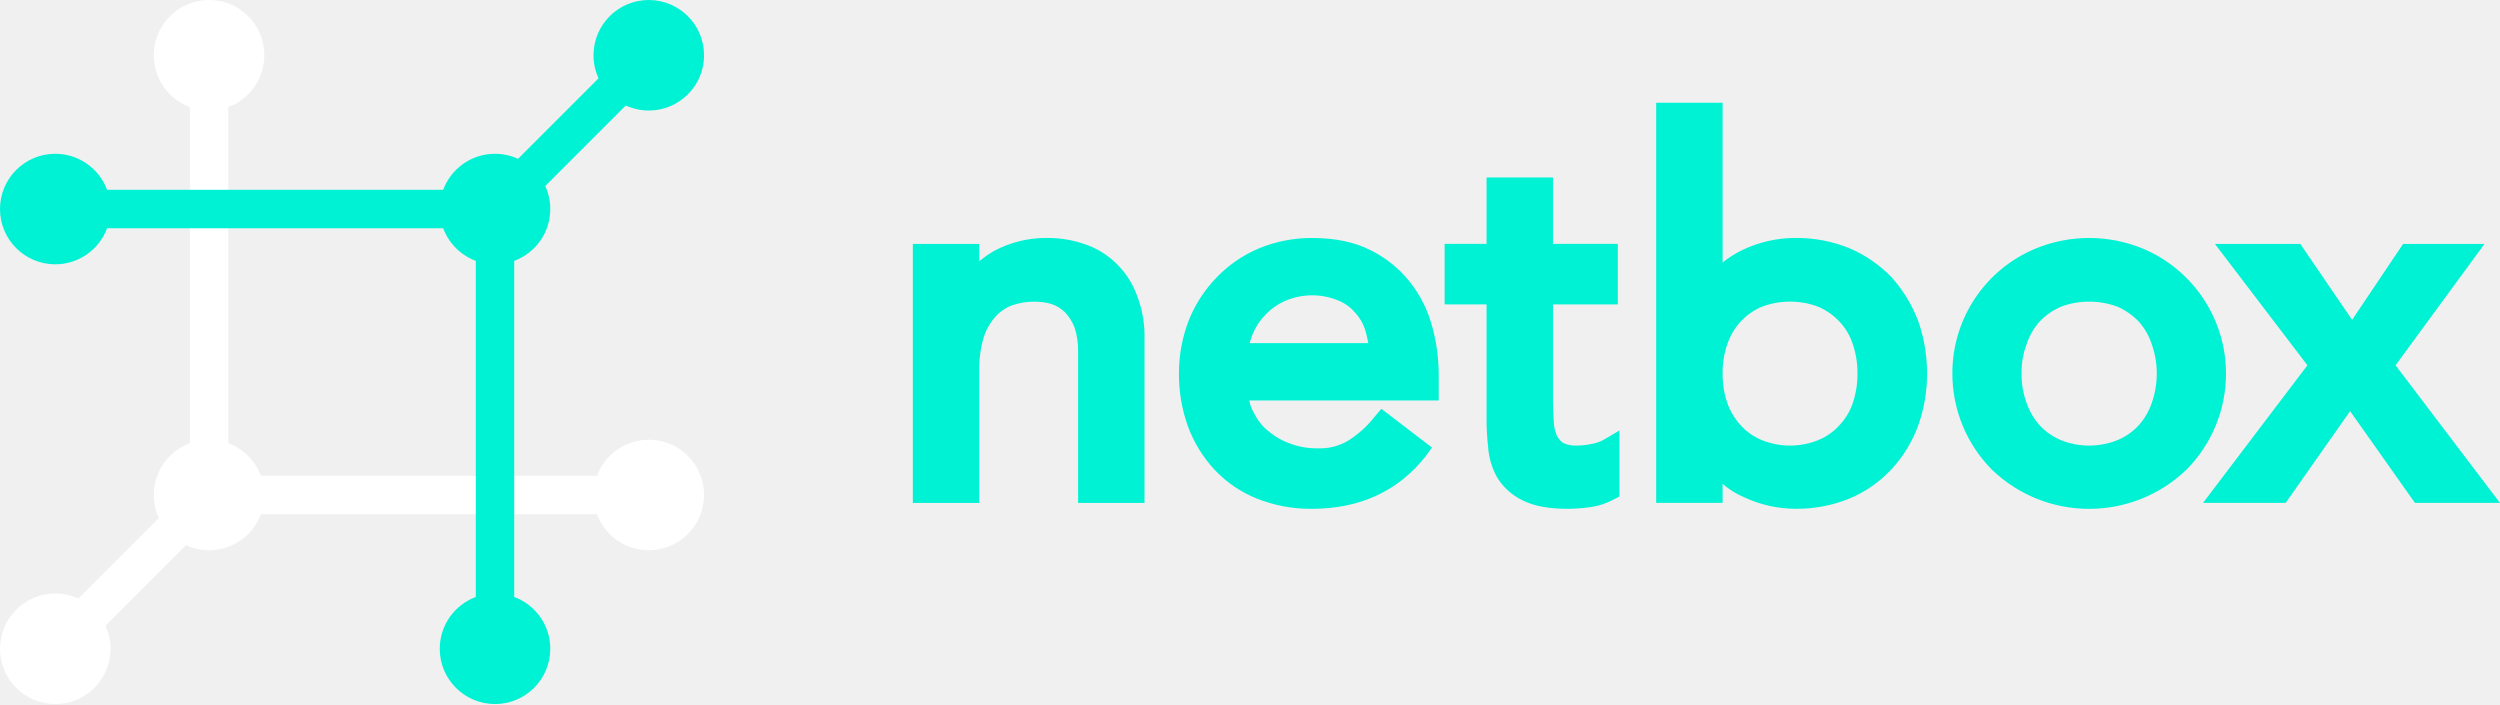
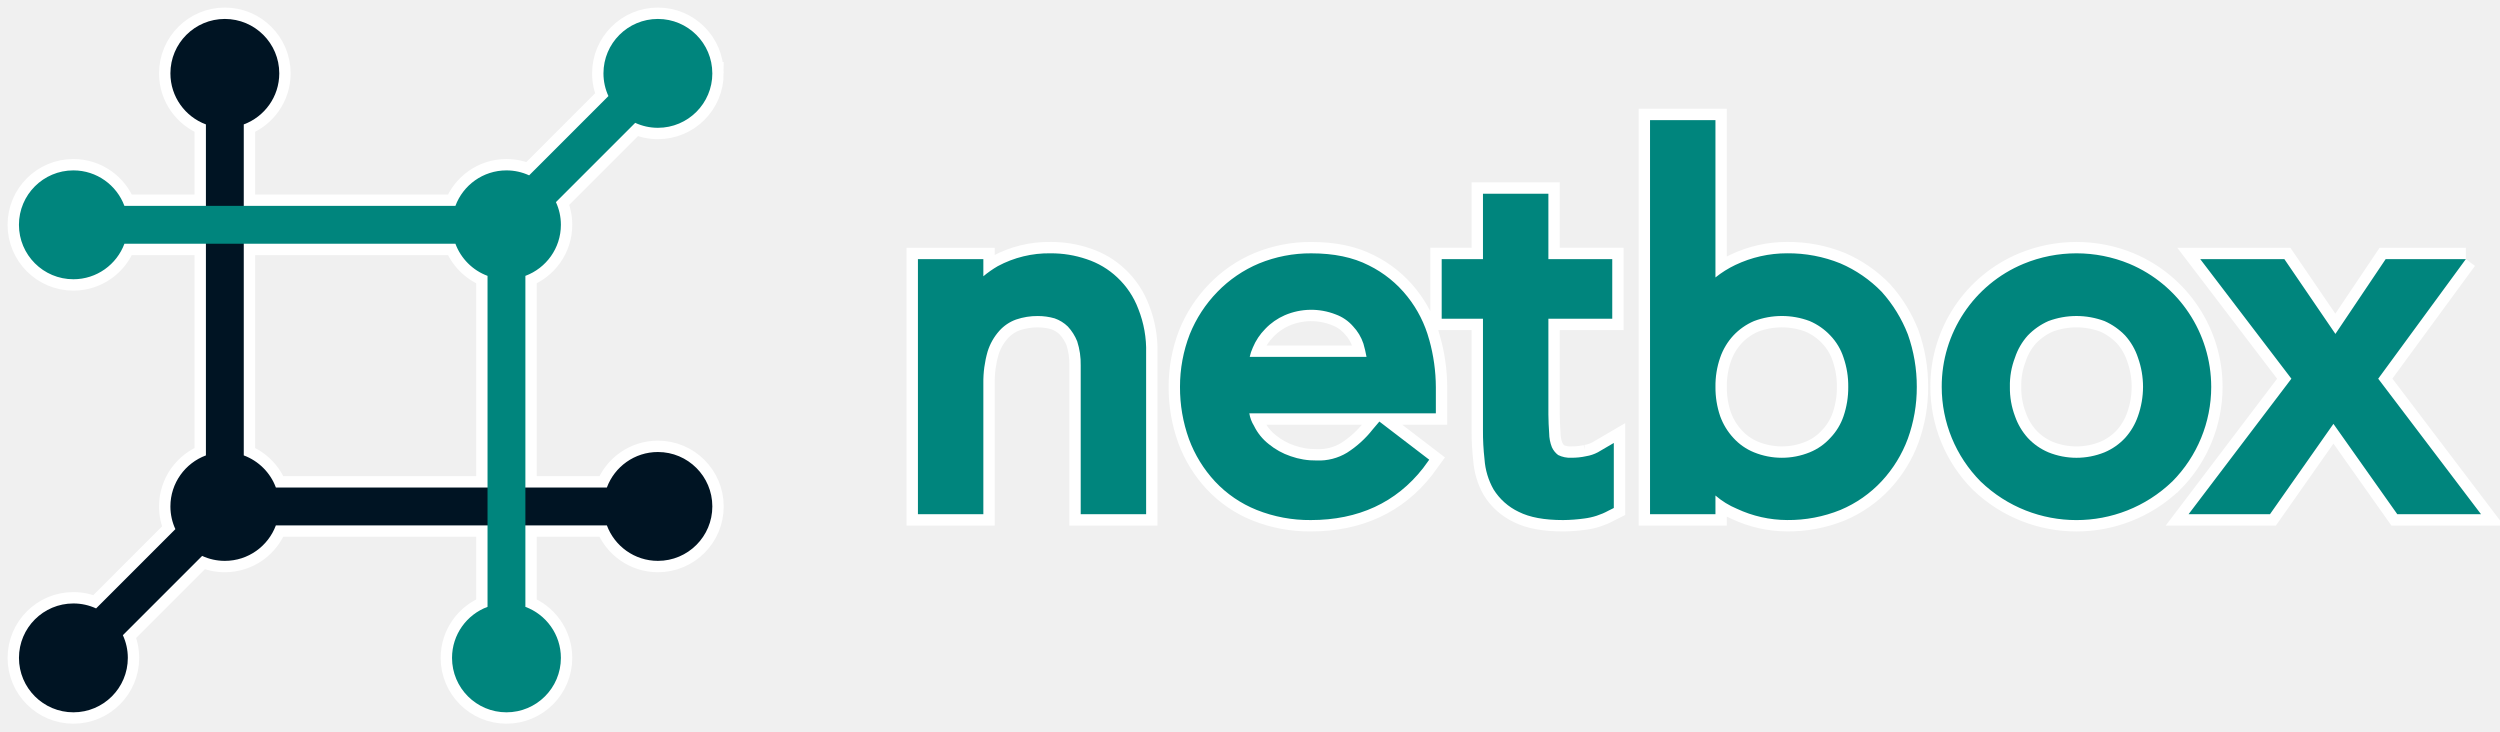
- <svg xmlns="http://www.w3.org/2000/svg" id="Layer_2" data-name="Layer 2" viewBox="0 0 1299.6 366">
+ <svg xmlns="http://www.w3.org/2000/svg" id="Layer_2" data-name="Layer 2" viewBox="-10 -10 1319.6 386">
  <defs>
    <style>
      .cls-1 {
-         fill: #00f2d4;
-       }
- 
-       .cls-1, .cls-2 {
-         stroke-width: 0px;
+         fill: #00857d;
      }

      .cls-2 {
-         fill: #fff;
+         fill: #001423;
+       }
+ 
+       .cls-outline {
+         stroke-width: 12px;
+         stroke: #fff;
      }
    </style>
  </defs>
  <g id="Layer_1-2" data-name="Layer 1">
    <g>
+       <path class="cls-outline" d="M337.27,228.59c-12.35,0-22.88,7.8-26.94,18.74h-174.71c-2.9-7.83-9.12-14.04-16.95-16.95V55.67c10.94-4.06,18.74-14.59,18.74-26.94,0-15.87-12.86-28.73-28.73-28.73s-28.73,12.86-28.73,28.73c0,12.35,7.8,22.88,18.74,26.94v174.71c-10.94,4.06-18.74,14.59-18.74,26.94,0,4.28.94,8.33,2.62,11.98l-41.85,41.85c-3.65-1.68-7.7-2.62-11.98-2.62-15.87,0-28.73,12.86-28.73,28.73s12.86,28.73,28.73,28.73,28.73-12.86,28.73-28.73c0-4.28-.94-8.33-2.62-11.98l41.85-41.85c3.65,1.68,7.7,2.62,11.98,2.62,12.35,0,22.88-7.8,26.94-18.74h174.71c4.06,10.94,14.59,18.74,26.94,18.74,15.87,0,28.73-12.86,28.73-28.73s-12.86-28.73-28.73-28.73Z" />
+       <path class="cls-outline" d="M366,28.73c0,15.87-12.86,28.73-28.73,28.73-4.28,0-8.33-.94-11.98-2.62l-41.85,41.85c1.68,3.65,2.62,7.7,2.62,11.98,0,12.35-7.8,22.88-18.74,26.94v174.71c10.94,4.06,18.74,14.59,18.74,26.94,0,15.87-12.86,28.73-28.73,28.73s-28.73-12.86-28.73-28.73c0-12.35,7.8-22.88,18.74-26.94v-174.71c-7.83-2.9-14.04-9.12-16.95-16.95H55.67c-4.06,10.94-14.59,18.74-26.94,18.74-15.87,0-28.73-12.86-28.73-28.73s12.86-28.73,28.73-28.73c12.35,0,22.88,7.8,26.94,18.74h174.71c4.06-10.94,14.59-18.74,26.94-18.74,4.28,0,8.33.94,11.98,2.62l41.85-41.85c-1.68-3.65-2.62-7.7-2.62-11.98,0-15.87,12.86-28.73,28.73-28.73s28.73,12.86,28.73,28.73ZM579.76,136.45c-4.63-4.38-10.18-7.68-16.24-9.66-6.09-2.07-12.48-3.11-18.91-3.08-9.75-.17-19.37,2.17-27.95,6.78-2.68,1.56-5.23,3.35-7.61,5.34v-9.04h-34.53v134.64h34.53v-69.06c-.08-5.7.68-11.38,2.26-16.86,1.26-4.03,3.36-7.74,6.17-10.89,2.41-2.69,5.44-4.74,8.84-5.96,3.71-1.26,7.6-1.89,11.51-1.85,2.99,0,5.97.41,8.84,1.23,2.62.91,5,2.38,6.99,4.32,2.11,2.28,3.78,4.93,4.93,7.81,1.32,4.12,1.95,8.42,1.85,12.74v78.52h34.53v-85.1c.22-7.94-1.18-15.84-4.11-23.23-2.37-6.33-6.16-12.03-11.1-16.65ZM744.41,169.34c2.28,8.16,3.46,16.6,3.49,25.08v13.77h-98.46c.38,2.33,1.22,4.57,2.47,6.58,1.83,3.77,4.51,7.08,7.81,9.66,3.42,2.8,7.32,4.96,11.51,6.37,4.42,1.57,9.08,2.33,13.77,2.26,5.63.24,11.21-1.19,16.03-4.11,5.19-3.31,9.78-7.48,13.57-12.33l3.49-4.11,26.31,20.14-3.29,4.52c-14.18,18.09-34.12,27.34-59.2,27.34-9.78.09-19.49-1.72-28.57-5.34-8.34-3.34-15.84-8.46-21.99-15.01-6.02-6.49-10.7-14.1-13.77-22.4-3.18-8.83-4.78-18.16-4.73-27.54-.02-9.49,1.72-18.9,5.14-27.75,3.36-8.35,8.32-15.96,14.59-22.4,6.24-6.44,13.72-11.54,21.99-15.01,8.74-3.58,18.1-5.4,27.54-5.34,11.92,0,21.99,2.06,30.42,6.37,7.92,3.9,14.87,9.52,20.35,16.44,5.36,6.74,9.28,14.5,11.51,22.82ZM711.31,178.39c-.43-2.36-.98-4.69-1.64-6.99-1.14-3.45-3.04-6.61-5.55-9.25-2.45-2.78-5.56-4.9-9.04-6.17-8.68-3.42-18.36-3.27-26.93.41-3.87,1.69-7.37,4.13-10.28,7.19-2.81,2.83-5.05,6.18-6.58,9.87-.73,1.58-1.28,3.23-1.64,4.93h61.66ZM827.24,230.8c-2.56.57-5.18.84-7.81.82-2.41.12-4.82-.37-6.99-1.44-1.42-1.08-2.55-2.49-3.29-4.11-.93-2.36-1.42-4.87-1.44-7.4-.21-3.29-.41-6.58-.41-9.87v-50.57h33.71v-31.45h-33.71v-34.53h-34.53v34.53h-21.79v31.45h21.79v58.79c-.04,5.15.24,10.3.82,15.42.38,5.56,1.99,10.97,4.73,15.83,3.21,5.18,7.85,9.32,13.36,11.92,5.76,2.88,13.36,4.32,23.43,4.32,3.71-.04,7.42-.31,11.1-.82,4.47-.56,8.79-1.95,12.74-4.11l2.88-1.44v-34.33l-8.43,4.93c-1.93,1.02-4.01,1.72-6.17,2.06ZM997.03,166.46c3.16,8.91,4.76,18.3,4.73,27.75.04,9.32-1.56,18.57-4.73,27.34-3.07,8.3-7.75,15.92-13.77,22.4-6.1,6.56-13.53,11.74-21.79,15.21-8.94,3.62-18.51,5.44-28.16,5.34-9.17-.04-18.22-2.07-26.52-5.96-4.12-1.71-7.93-4.07-11.31-6.99v9.87h-34.53V53.41h34.53v83.04c3.23-2.59,6.75-4.8,10.48-6.58,8.54-4.07,17.88-6.18,27.34-6.17,9.65-.09,19.22,1.72,28.16,5.34,8.18,3.52,15.58,8.62,21.79,15.01,5.91,6.58,10.57,14.17,13.77,22.4ZM963.11,178.8c-1.41-4.39-3.8-8.39-6.99-11.72-3.07-3.26-6.78-5.85-10.89-7.61-9.47-3.57-19.92-3.57-29.39,0-4.12,1.76-7.83,4.35-10.89,7.61-3.12,3.37-5.5,7.37-6.99,11.72-1.71,4.96-2.55,10.17-2.47,15.42-.05,5.24.78,10.45,2.47,15.42,1.54,4.27,3.91,8.18,6.99,11.51,3.01,3.32,6.74,5.92,10.89,7.61,9.42,3.83,19.97,3.83,29.39,0,4.16-1.68,7.88-4.28,10.89-7.61,3.15-3.28,5.54-7.21,6.99-11.51,1.68-4.96,2.52-10.18,2.47-15.42.07-5.24-.77-10.46-2.47-15.42ZM1136.6,244.16c-28.24,27.15-72.89,27.15-101.13,0-13.17-13.29-20.56-31.24-20.55-49.95-.1-28.4,16.95-54.05,43.17-64.95,17.9-7.4,38.01-7.4,55.91,0,26.14,11,43.15,36.59,43.17,64.95,0,18.71-7.38,36.66-20.55,49.95ZM1118.51,178.8c-1.42-4.34-3.73-8.33-6.78-11.72-3.1-3.22-6.8-5.8-10.89-7.61-9.55-3.56-20.05-3.56-29.6,0-4.09,1.81-7.79,4.39-10.89,7.61-3.05,3.39-5.36,7.38-6.78,11.72-1.88,4.92-2.79,10.15-2.67,15.42-.08,5.26.82,10.49,2.67,15.42,1.47,4.25,3.77,8.17,6.78,11.51,3.05,3.28,6.77,5.87,10.89,7.61,9.49,3.84,20.11,3.84,29.6,0,4.13-1.74,7.84-4.33,10.89-7.61,3.01-3.34,5.32-7.26,6.78-11.51,1.75-4.95,2.66-10.16,2.67-15.42,0-5.25-.9-10.47-2.67-15.42ZM1291.58,126.79h-42.34l-26.52,39.47-26.93-39.47h-44.4l48.1,63.1-54.27,71.53h42.96l33.5-47.69,33.71,47.69h44.19l-54.27-71.53,46.25-63.1Z" />
      <path class="cls-2" d="M337.27,228.59c-12.35,0-22.88,7.8-26.94,18.74h-174.71c-2.9-7.83-9.12-14.04-16.95-16.95V55.67c10.94-4.06,18.74-14.59,18.74-26.94,0-15.87-12.86-28.73-28.73-28.73s-28.73,12.86-28.73,28.73c0,12.35,7.8,22.88,18.74,26.94v174.71c-10.94,4.06-18.74,14.59-18.74,26.94,0,4.28.94,8.33,2.62,11.98l-41.85,41.85c-3.65-1.68-7.7-2.62-11.98-2.62-15.87,0-28.73,12.86-28.73,28.73s12.86,28.73,28.73,28.73,28.73-12.86,28.73-28.73c0-4.28-.94-8.33-2.62-11.98l41.85-41.85c3.65,1.68,7.7,2.62,11.98,2.62,12.35,0,22.88-7.8,26.94-18.74h174.71c4.06,10.94,14.59,18.74,26.94,18.74,15.87,0,28.73-12.86,28.73-28.73s-12.86-28.73-28.73-28.73Z" />
      <path class="cls-1" d="M366,28.73c0,15.87-12.86,28.73-28.73,28.73-4.28,0-8.33-.94-11.98-2.62l-41.85,41.85c1.68,3.65,2.62,7.7,2.62,11.98,0,12.35-7.8,22.88-18.74,26.94v174.71c10.94,4.06,18.74,14.59,18.74,26.94,0,15.87-12.86,28.73-28.73,28.73s-28.73-12.86-28.73-28.73c0-12.35,7.8-22.88,18.74-26.94v-174.71c-7.83-2.9-14.04-9.12-16.95-16.95H55.67c-4.06,10.94-14.59,18.74-26.94,18.74-15.87,0-28.73-12.86-28.73-28.73s12.86-28.73,28.73-28.73c12.35,0,22.88,7.8,26.94,18.74h174.71c4.06-10.94,14.59-18.74,26.94-18.74,4.28,0,8.33.94,11.98,2.62l41.85-41.85c-1.68-3.65-2.62-7.7-2.62-11.98,0-15.87,12.86-28.73,28.73-28.73s28.73,12.86,28.73,28.73ZM579.76,136.45c-4.63-4.38-10.18-7.68-16.24-9.66-6.09-2.07-12.48-3.11-18.91-3.08-9.75-.17-19.37,2.17-27.95,6.78-2.68,1.56-5.23,3.35-7.61,5.34v-9.04h-34.53v134.64h34.53v-69.06c-.08-5.7.68-11.38,2.26-16.86,1.26-4.03,3.36-7.74,6.17-10.89,2.41-2.69,5.44-4.74,8.84-5.96,3.71-1.26,7.6-1.89,11.51-1.85,2.99,0,5.97.41,8.84,1.23,2.62.91,5,2.38,6.99,4.32,2.11,2.28,3.78,4.93,4.93,7.81,1.32,4.12,1.95,8.42,1.85,12.74v78.52h34.53v-85.1c.22-7.94-1.18-15.84-4.11-23.23-2.37-6.33-6.16-12.03-11.1-16.65ZM744.41,169.34c2.28,8.16,3.46,16.6,3.49,25.08v13.77h-98.46c.38,2.33,1.22,4.57,2.47,6.58,1.83,3.77,4.51,7.08,7.81,9.66,3.42,2.8,7.32,4.96,11.51,6.37,4.42,1.57,9.08,2.33,13.77,2.26,5.63.24,11.21-1.19,16.03-4.11,5.19-3.31,9.78-7.48,13.57-12.33l3.49-4.11,26.31,20.14-3.29,4.52c-14.18,18.09-34.12,27.34-59.2,27.34-9.78.09-19.49-1.72-28.57-5.34-8.34-3.34-15.84-8.46-21.99-15.01-6.02-6.49-10.7-14.1-13.77-22.4-3.18-8.83-4.78-18.16-4.73-27.54-.02-9.49,1.72-18.9,5.14-27.75,3.36-8.35,8.32-15.96,14.59-22.4,6.24-6.44,13.72-11.54,21.99-15.01,8.74-3.58,18.1-5.4,27.54-5.34,11.92,0,21.99,2.06,30.42,6.37,7.92,3.9,14.87,9.52,20.35,16.44,5.36,6.74,9.28,14.5,11.51,22.82ZM711.31,178.39c-.43-2.36-.98-4.69-1.64-6.99-1.14-3.45-3.04-6.61-5.55-9.25-2.45-2.78-5.56-4.9-9.04-6.17-8.68-3.42-18.36-3.27-26.93.41-3.87,1.69-7.37,4.13-10.28,7.19-2.81,2.83-5.05,6.18-6.58,9.87-.73,1.58-1.28,3.23-1.64,4.93h61.66ZM827.24,230.8c-2.56.57-5.18.84-7.81.82-2.41.12-4.82-.37-6.99-1.44-1.42-1.08-2.55-2.49-3.29-4.11-.93-2.36-1.42-4.87-1.44-7.4-.21-3.29-.41-6.58-.41-9.87v-50.57h33.71v-31.45h-33.71v-34.53h-34.53v34.53h-21.79v31.45h21.79v58.79c-.04,5.15.24,10.3.82,15.42.38,5.56,1.99,10.97,4.73,15.83,3.21,5.18,7.85,9.32,13.36,11.92,5.76,2.88,13.36,4.32,23.43,4.32,3.71-.04,7.42-.31,11.1-.82,4.47-.56,8.79-1.95,12.74-4.11l2.88-1.44v-34.33l-8.43,4.93c-1.93,1.02-4.01,1.72-6.17,2.06ZM997.03,166.46c3.16,8.91,4.76,18.3,4.73,27.75.04,9.32-1.56,18.57-4.73,27.34-3.07,8.3-7.75,15.92-13.77,22.4-6.1,6.56-13.53,11.74-21.79,15.21-8.94,3.62-18.51,5.44-28.16,5.34-9.17-.04-18.22-2.07-26.52-5.96-4.12-1.71-7.93-4.07-11.31-6.99v9.87h-34.53V53.41h34.53v83.04c3.23-2.59,6.75-4.8,10.48-6.58,8.54-4.07,17.88-6.18,27.34-6.17,9.65-.09,19.22,1.72,28.16,5.34,8.18,3.52,15.58,8.62,21.79,15.01,5.91,6.58,10.57,14.17,13.77,22.4ZM963.11,178.8c-1.41-4.39-3.8-8.39-6.99-11.72-3.07-3.26-6.78-5.85-10.89-7.61-9.47-3.57-19.92-3.57-29.39,0-4.12,1.76-7.83,4.35-10.89,7.61-3.12,3.37-5.5,7.37-6.99,11.72-1.71,4.96-2.55,10.17-2.47,15.42-.05,5.24.78,10.45,2.47,15.42,1.54,4.27,3.91,8.18,6.99,11.51,3.01,3.32,6.74,5.92,10.89,7.61,9.42,3.83,19.97,3.83,29.39,0,4.16-1.68,7.88-4.28,10.89-7.61,3.15-3.28,5.54-7.21,6.99-11.51,1.68-4.96,2.52-10.18,2.47-15.42.07-5.24-.77-10.46-2.47-15.42ZM1136.6,244.16c-28.24,27.15-72.89,27.15-101.13,0-13.17-13.29-20.56-31.24-20.55-49.95-.1-28.4,16.95-54.05,43.17-64.95,17.9-7.4,38.01-7.4,55.91,0,26.14,11,43.15,36.59,43.17,64.95,0,18.71-7.38,36.66-20.55,49.95ZM1118.51,178.8c-1.42-4.34-3.73-8.33-6.78-11.72-3.1-3.22-6.8-5.8-10.89-7.61-9.55-3.56-20.05-3.56-29.6,0-4.09,1.81-7.79,4.39-10.89,7.61-3.05,3.39-5.36,7.38-6.78,11.72-1.88,4.92-2.79,10.15-2.67,15.42-.08,5.26.82,10.49,2.67,15.42,1.47,4.25,3.77,8.17,6.78,11.51,3.05,3.28,6.77,5.87,10.89,7.61,9.49,3.84,20.11,3.84,29.6,0,4.13-1.74,7.84-4.33,10.89-7.61,3.01-3.34,5.32-7.26,6.78-11.51,1.75-4.95,2.66-10.16,2.67-15.42,0-5.25-.9-10.47-2.67-15.42ZM1291.58,126.79h-42.34l-26.52,39.47-26.93-39.47h-44.4l48.1,63.1-54.27,71.53h42.96l33.5-47.69,33.71,47.69h44.19l-54.27-71.53,46.25-63.1Z" />
    </g>
  </g>
</svg>
